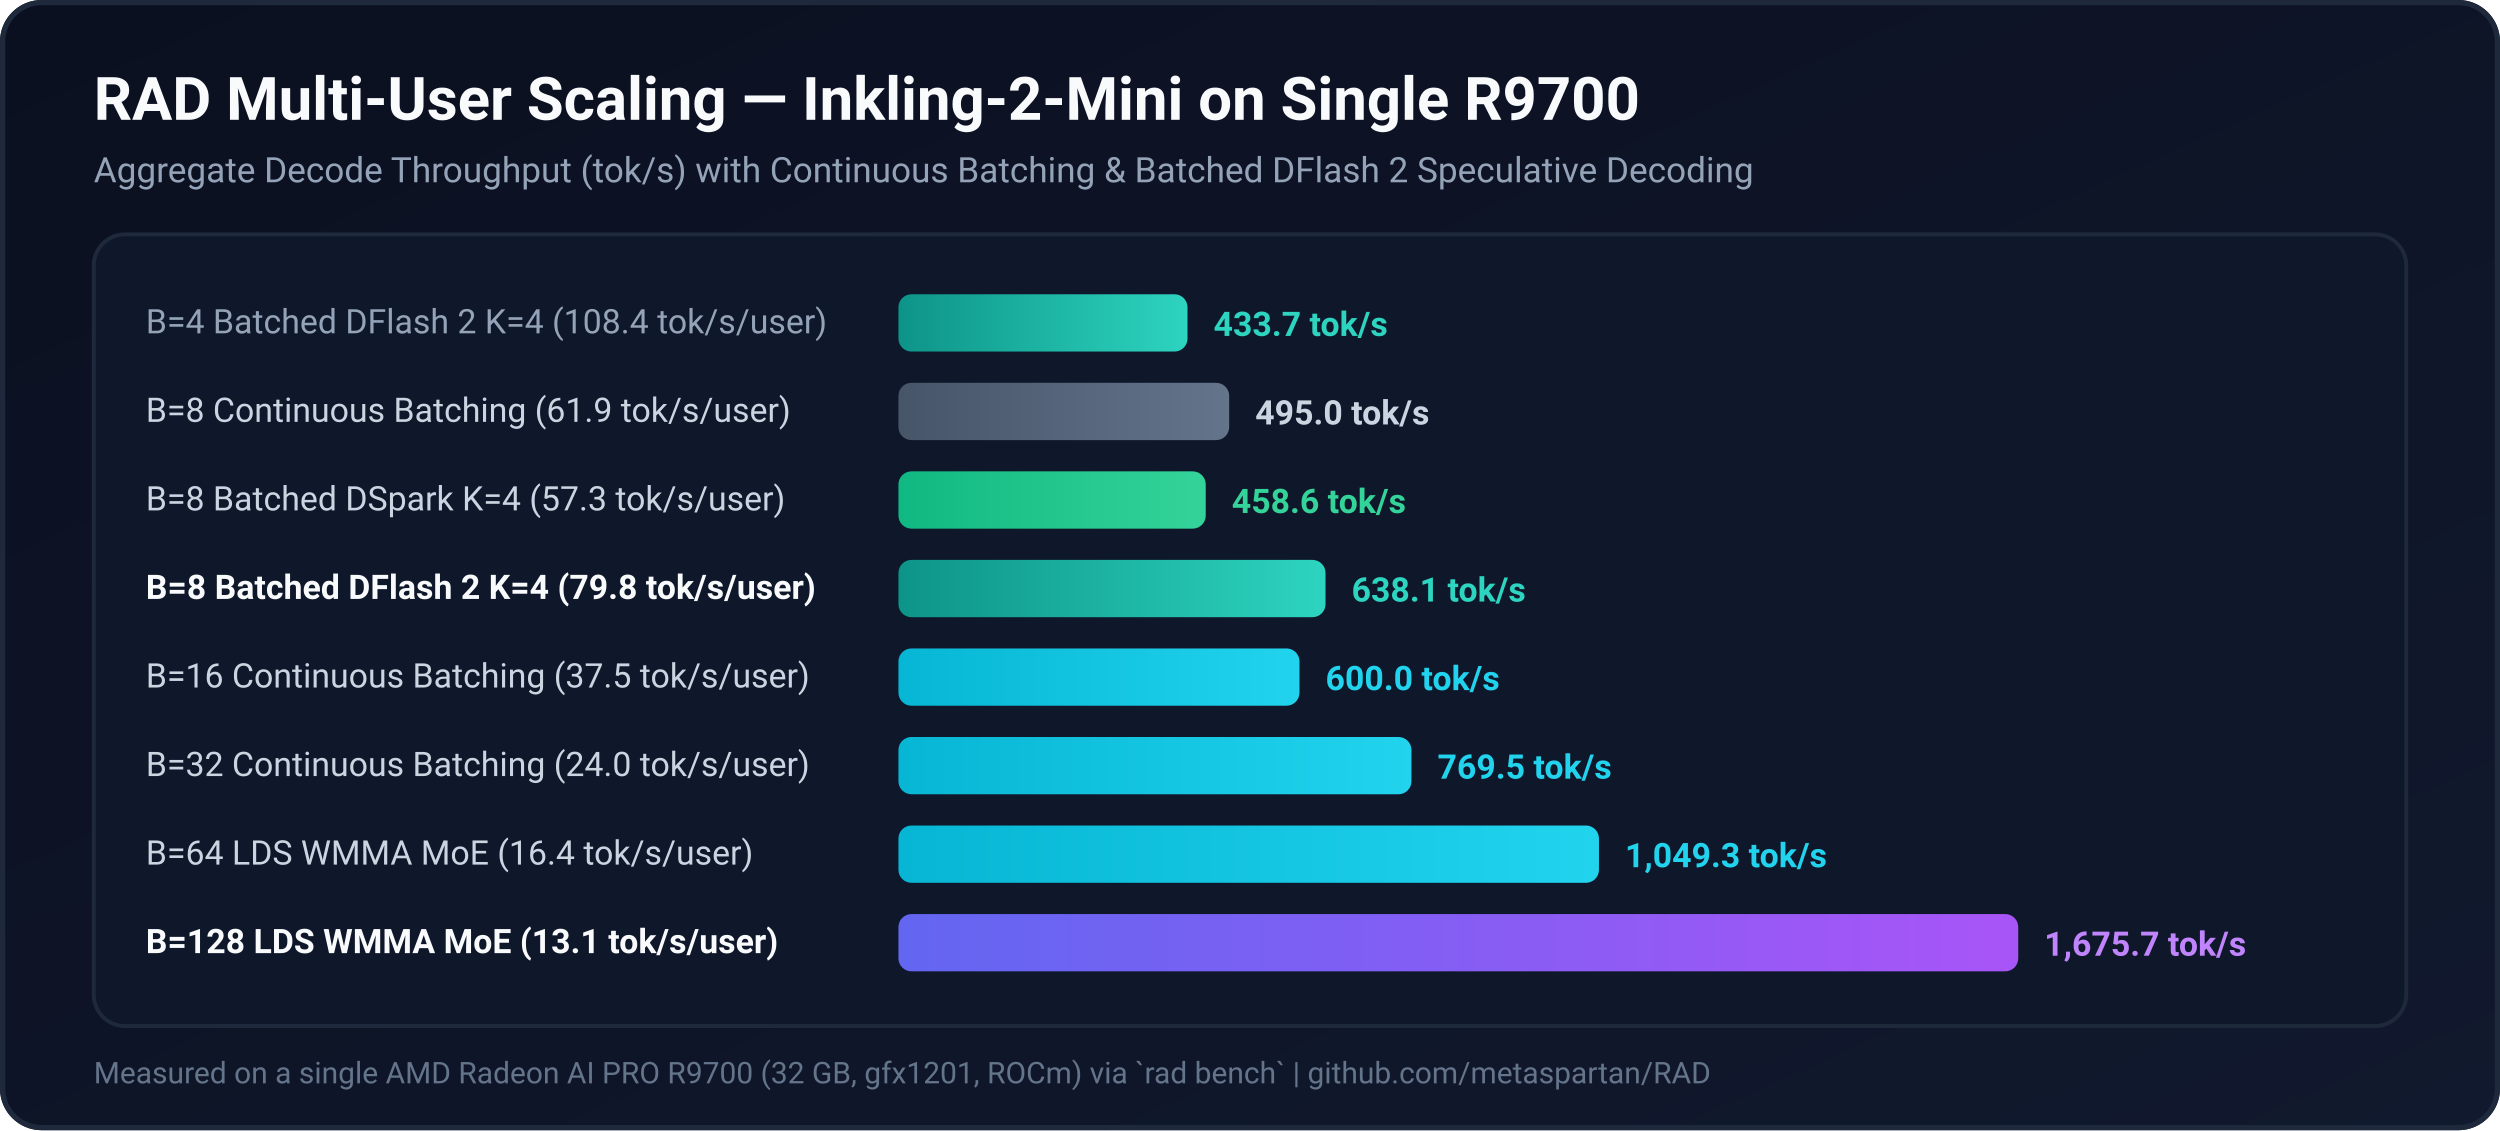
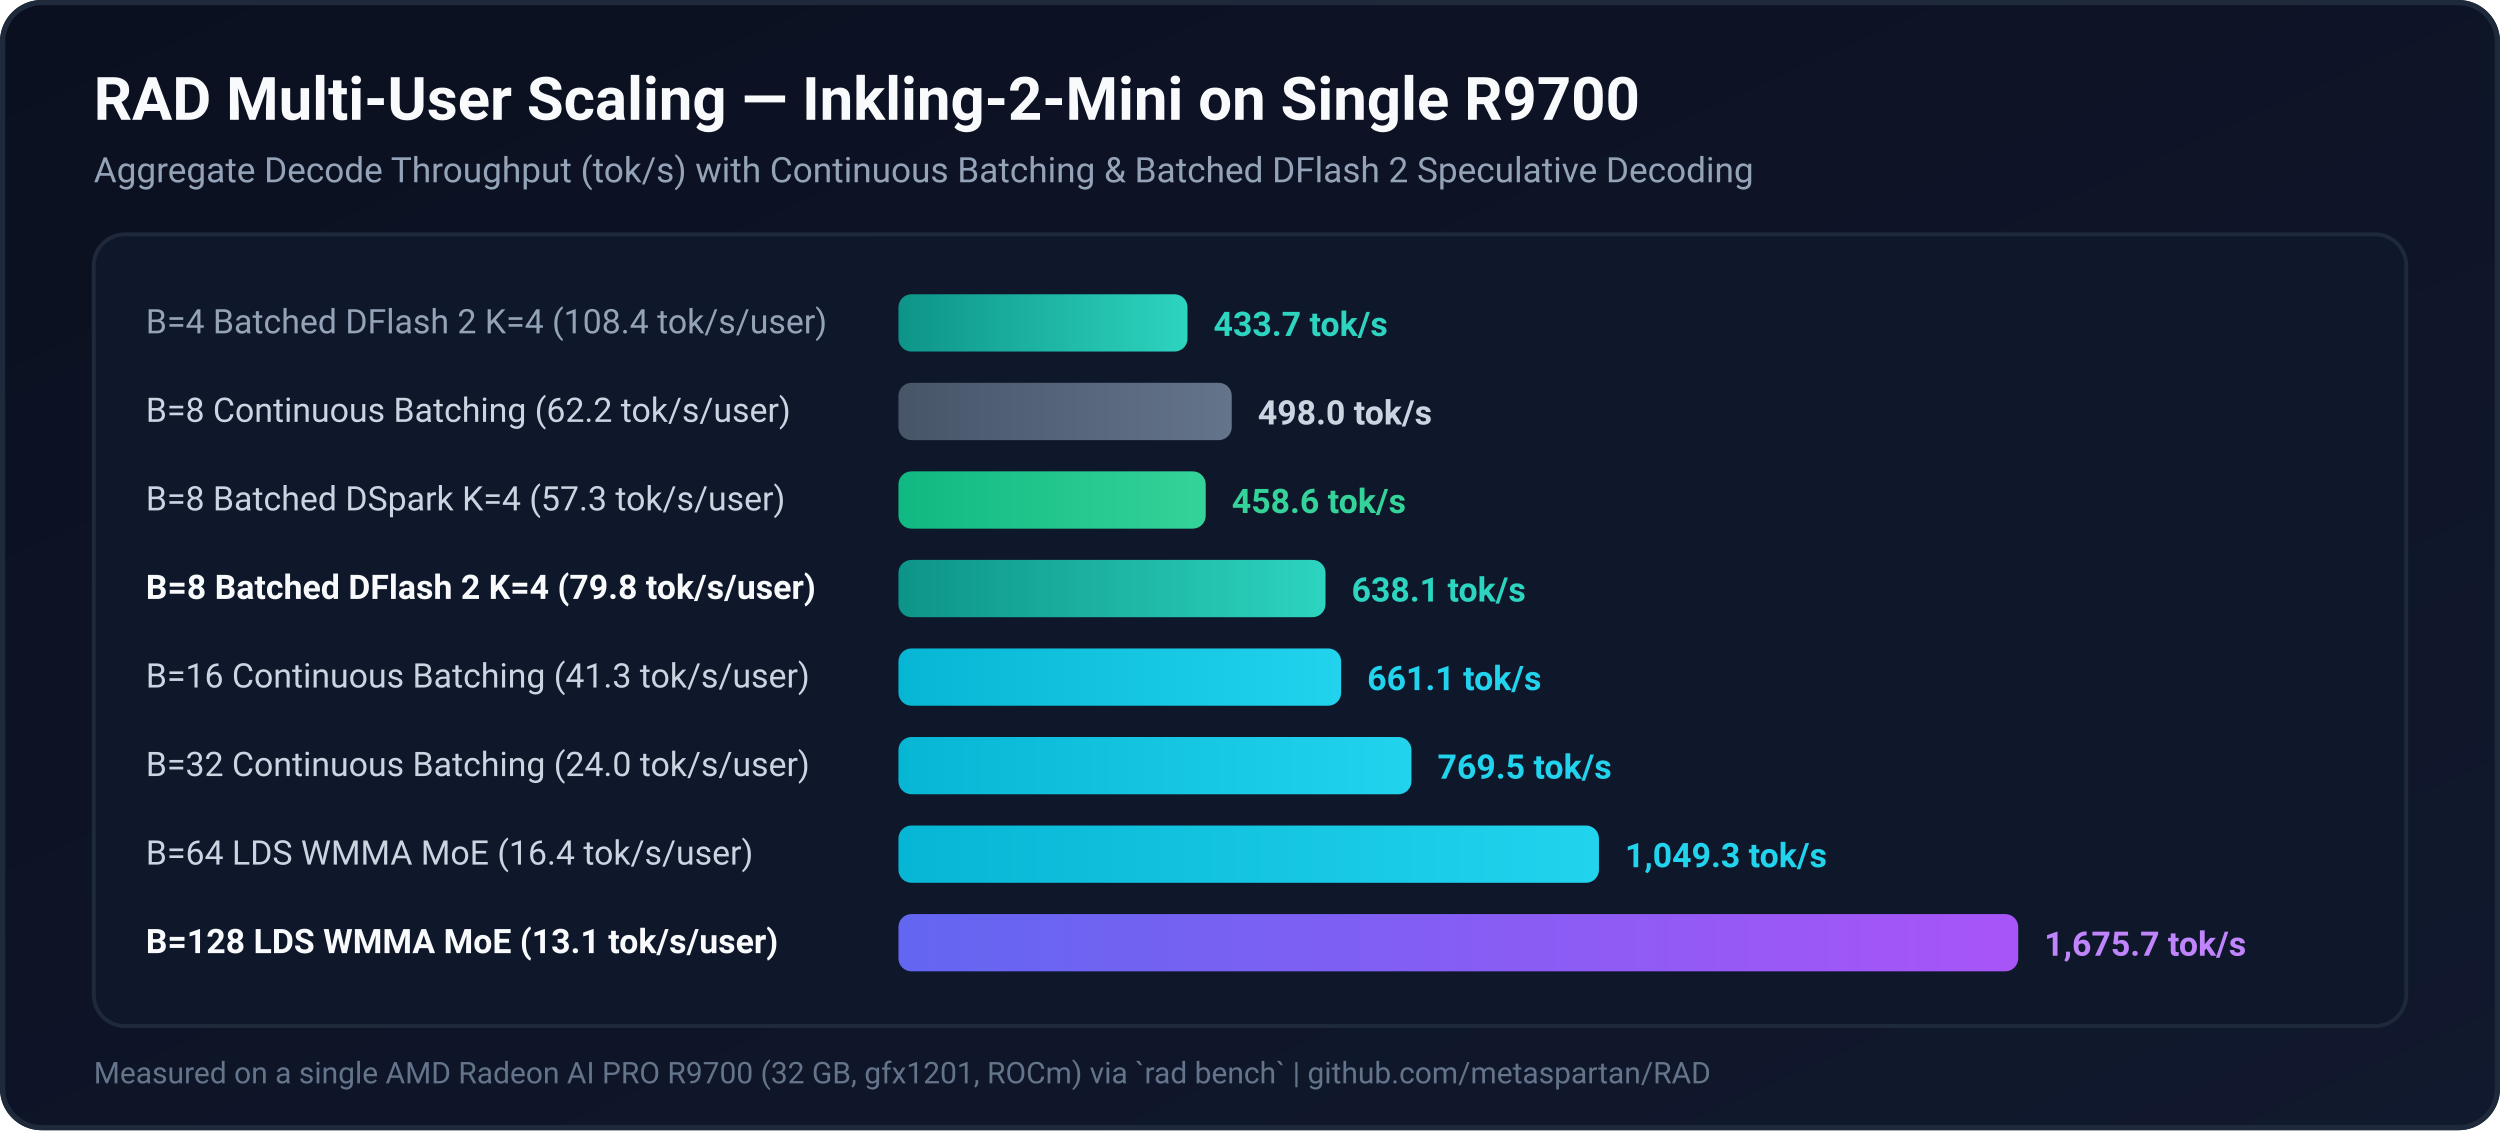
<svg xmlns="http://www.w3.org/2000/svg" viewBox="0 0 960 434" width="960" height="434">
  <defs>
    <linearGradient id="bg" x1="0" y1="0" x2="1" y2="1">
      <stop offset="0%" stop-color="#0b1020" />
      <stop offset="100%" stop-color="#11192e" />
    </linearGradient>
    <linearGradient id="greenGrad" x1="0" y1="0" x2="1" y2="0">
      <stop offset="0%" stop-color="#10b981" />
      <stop offset="100%" stop-color="#34d399" />
    </linearGradient>
    <linearGradient id="tealGrad" x1="0" y1="0" x2="1" y2="0">
      <stop offset="0%" stop-color="#0d9488" />
      <stop offset="100%" stop-color="#2dd4bf" />
    </linearGradient>
    <linearGradient id="cyanGrad" x1="0" y1="0" x2="1" y2="0">
      <stop offset="0%" stop-color="#06b6d4" />
      <stop offset="100%" stop-color="#22d3ee" />
    </linearGradient>
    <linearGradient id="purpleGrad" x1="0" y1="0" x2="1" y2="0">
      <stop offset="0%" stop-color="#6366f1" />
      <stop offset="100%" stop-color="#a855f7" />
    </linearGradient>
    <linearGradient id="slateGrad" x1="0" y1="0" x2="1" y2="0">
      <stop offset="0%" stop-color="#475569" />
      <stop offset="100%" stop-color="#64748b" />
    </linearGradient>
  </defs>
  <rect width="960" height="434" rx="16" fill="url(#bg)" />
  <rect x="1" y="1" width="958" height="432" rx="15" fill="none" stroke="#1e293b" stroke-width="2" />
  <text x="36" y="46" font-family="system-ui, -apple-system, Segoe UI, Roboto, sans-serif" font-size="23" font-weight="700" fill="#f8fafc">RAD Multi-User Scaling — Inkling-2-Mini on Single R9700</text>
  <text x="36" y="70" font-family="system-ui, -apple-system, Segoe UI, Roboto, sans-serif" font-size="13.5" fill="#94a3b8">Aggregate Decode Throughput (tok/s) with Continuous Batching &amp; Batched DFlash 2 Speculative Decoding</text>
  <rect x="36" y="90" width="888" height="304" rx="12" fill="#0f172a" stroke="#1e293b" stroke-width="1.5" />
  <text x="56" y="128" font-family="system-ui, -apple-system, Segoe UI, Roboto, sans-serif" font-size="13" fill="#94a3b8">B=4 Batched DFlash 2 K=4 (108.4 tok/s/user)</text>
  <rect x="345" y="113" width="111" height="22" rx="5" fill="url(#tealGrad)" />
  <text x="466" y="129" font-family="system-ui, -apple-system, Segoe UI, Roboto, sans-serif" font-size="13" font-weight="700" fill="#2dd4bf">433.7 tok/s</text>
-   <text x="56" y="162" font-family="system-ui, -apple-system, Segoe UI, Roboto, sans-serif" font-size="13" fill="#cbd5e1">B=8 Continuous Batching (61.9 tok/s/user)</text>
-   <rect x="345" y="147" width="127" height="22" rx="5" fill="url(#slateGrad)" />
-   <text x="482" y="163" font-family="system-ui, -apple-system, Segoe UI, Roboto, sans-serif" font-size="13" font-weight="700" fill="#cbd5e1">495.0 tok/s</text>
+   <text x="56" y="162" font-family="system-ui, -apple-system, Segoe UI, Roboto, sans-serif" font-size="13" fill="#cbd5e1">B=8 Continuous Batching (62.2 tok/s/user)</text>
+   <rect x="345" y="147" width="128" height="22" rx="5" fill="url(#slateGrad)" />
+   <text x="483" y="163" font-family="system-ui, -apple-system, Segoe UI, Roboto, sans-serif" font-size="13" font-weight="700" fill="#cbd5e1">498.0 tok/s</text>
  <text x="56" y="196" font-family="system-ui, -apple-system, Segoe UI, Roboto, sans-serif" font-size="13" fill="#cbd5e1">B=8 Batched DSpark K=4 (57.3 tok/s/user)</text>
  <rect x="345" y="181" width="118" height="22" rx="5" fill="url(#greenGrad)" />
  <text x="473" y="197" font-family="system-ui, -apple-system, Segoe UI, Roboto, sans-serif" font-size="13" font-weight="700" fill="#34d399">458.6 tok/s</text>
  <text x="56" y="230" font-family="system-ui, -apple-system, Segoe UI, Roboto, sans-serif" font-size="13" font-weight="700" fill="#f8fafc">B=8 Batched DFlash 2 K=4 (79.8 tok/s/user)</text>
  <rect x="345" y="215" width="164" height="22" rx="5" fill="url(#tealGrad)" />
  <text x="519" y="231" font-family="system-ui, -apple-system, Segoe UI, Roboto, sans-serif" font-size="13" font-weight="700" fill="#2dd4bf">638.1 tok/s</text>
-   <text x="56" y="264" font-family="system-ui, -apple-system, Segoe UI, Roboto, sans-serif" font-size="13" fill="#cbd5e1">B=16 Continuous Batching (37.5 tok/s/user)</text>
-   <rect x="345" y="249" width="154" height="22" rx="5" fill="url(#cyanGrad)" />
-   <text x="509" y="265" font-family="system-ui, -apple-system, Segoe UI, Roboto, sans-serif" font-size="13" font-weight="700" fill="#22d3ee">600.0 tok/s</text>
+   <text x="56" y="264" font-family="system-ui, -apple-system, Segoe UI, Roboto, sans-serif" font-size="13" fill="#cbd5e1">B=16 Continuous Batching (41.3 tok/s/user)</text>
+   <rect x="345" y="249" width="170" height="22" rx="5" fill="url(#cyanGrad)" />
+   <text x="525" y="265" font-family="system-ui, -apple-system, Segoe UI, Roboto, sans-serif" font-size="13" font-weight="700" fill="#22d3ee">661.1 tok/s</text>
  <text x="56" y="298" font-family="system-ui, -apple-system, Segoe UI, Roboto, sans-serif" font-size="13" fill="#cbd5e1">B=32 Continuous Batching (24.0 tok/s/user)</text>
  <rect x="345" y="283" width="197" height="22" rx="5" fill="url(#cyanGrad)" />
  <text x="552" y="299" font-family="system-ui, -apple-system, Segoe UI, Roboto, sans-serif" font-size="13" font-weight="700" fill="#22d3ee">769.5 tok/s</text>
  <text x="56" y="332" font-family="system-ui, -apple-system, Segoe UI, Roboto, sans-serif" font-size="13" fill="#cbd5e1">B=64 LDS WMMA MoE (16.4 tok/s/user)</text>
  <rect x="345" y="317" width="269" height="22" rx="5" fill="url(#cyanGrad)" />
  <text x="624" y="333" font-family="system-ui, -apple-system, Segoe UI, Roboto, sans-serif" font-size="13" font-weight="700" fill="#22d3ee">1,049.3 tok/s</text>
  <text x="56" y="366" font-family="system-ui, -apple-system, Segoe UI, Roboto, sans-serif" font-size="13" font-weight="700" fill="#f8fafc">B=128 LDS WMMA MoE (13.1 tok/s/user)</text>
  <rect x="345" y="351" width="430" height="22" rx="5" fill="url(#purpleGrad)" />
  <text x="785" y="367" font-family="system-ui, -apple-system, Segoe UI, Roboto, sans-serif" font-size="13" font-weight="700" fill="#c084fc">1,675.7 tok/s</text>
  <text x="36" y="416" font-family="system-ui, -apple-system, Segoe UI, Roboto, sans-serif" font-size="11.5" fill="#64748b">Measured on a single AMD Radeon AI PRO R9700 (32 GB, gfx1201, ROCm) via `rad bench` | github.com/metaspartan/RAD</text>
</svg>
